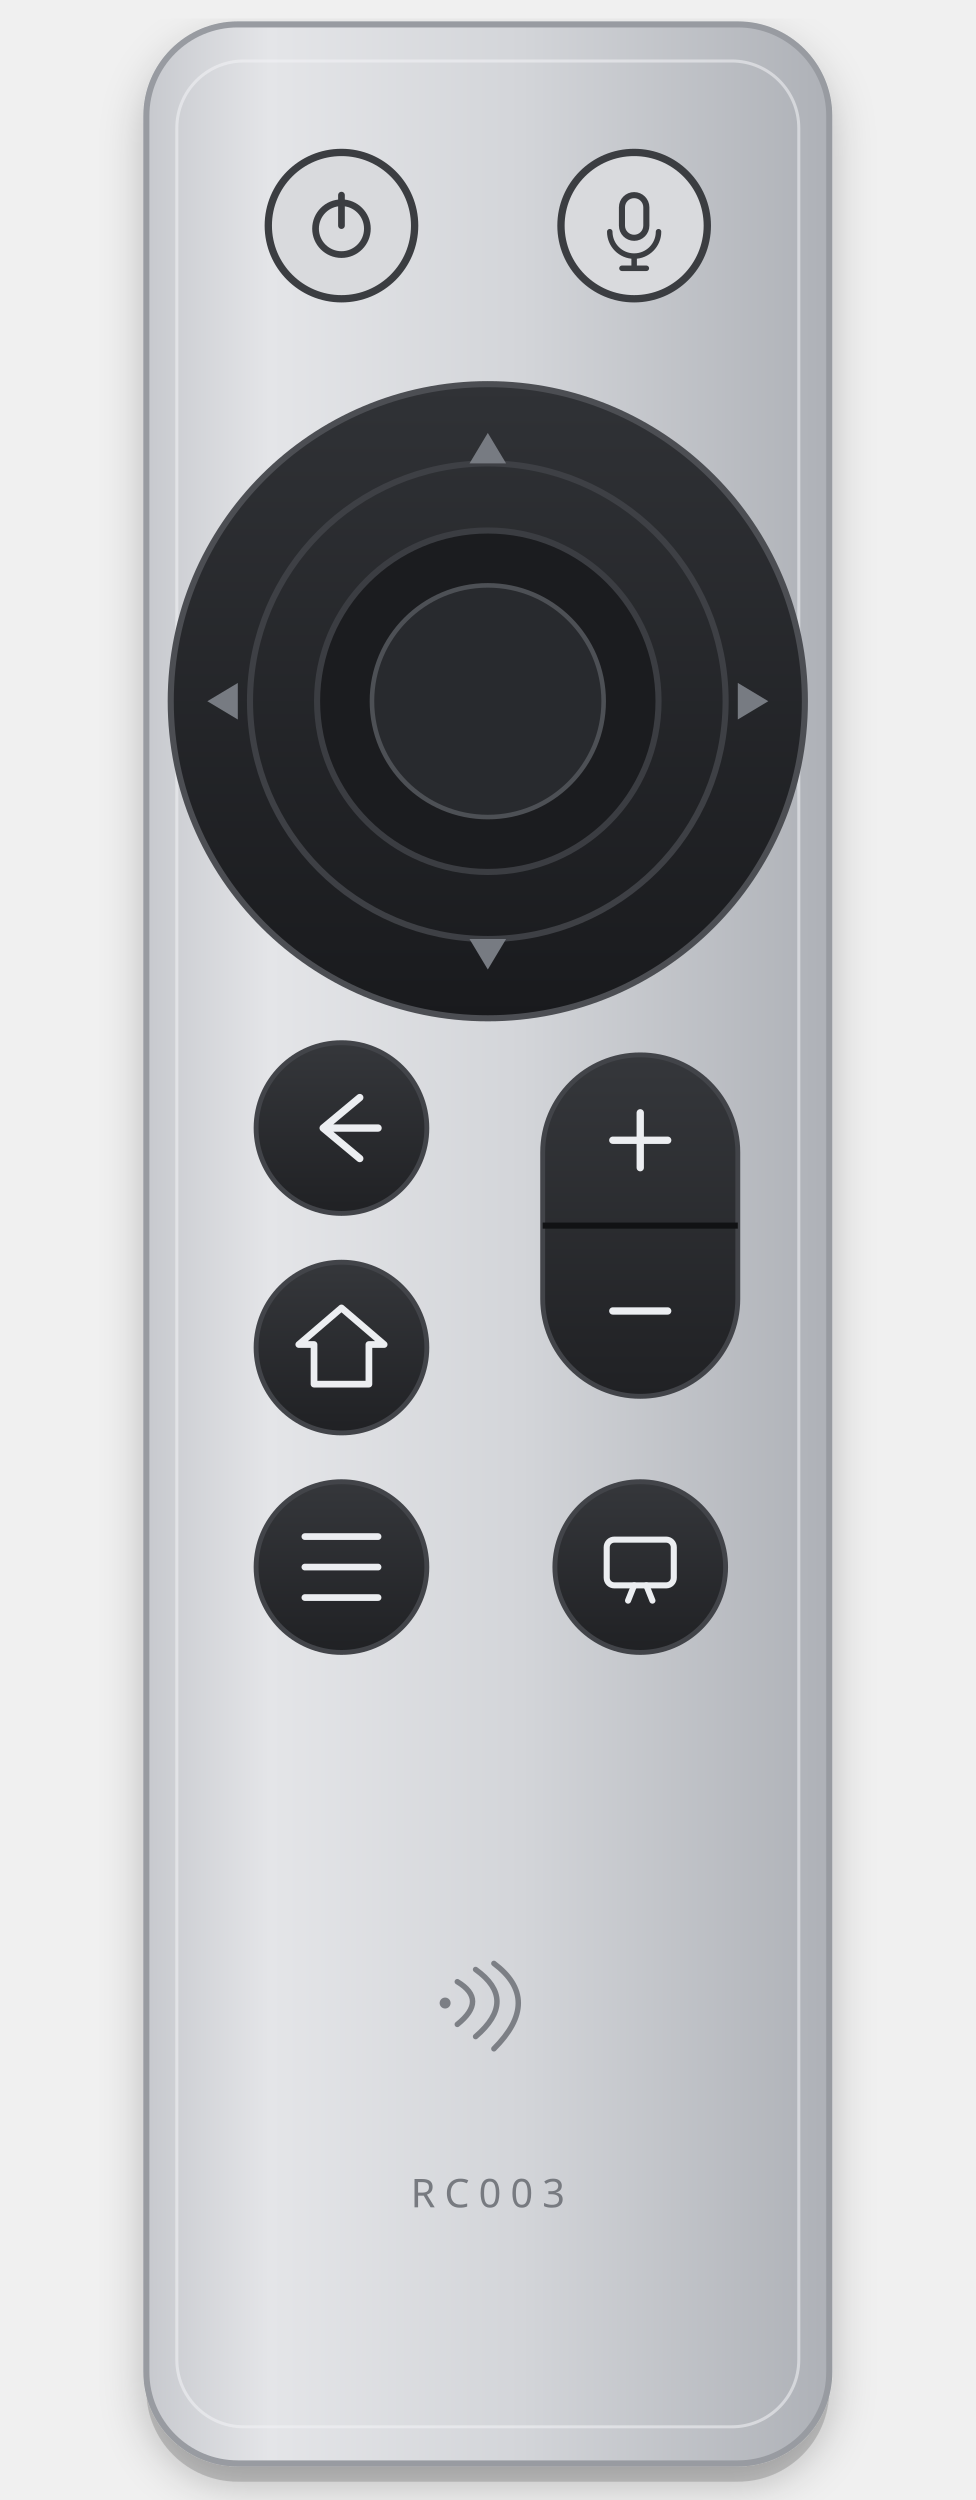
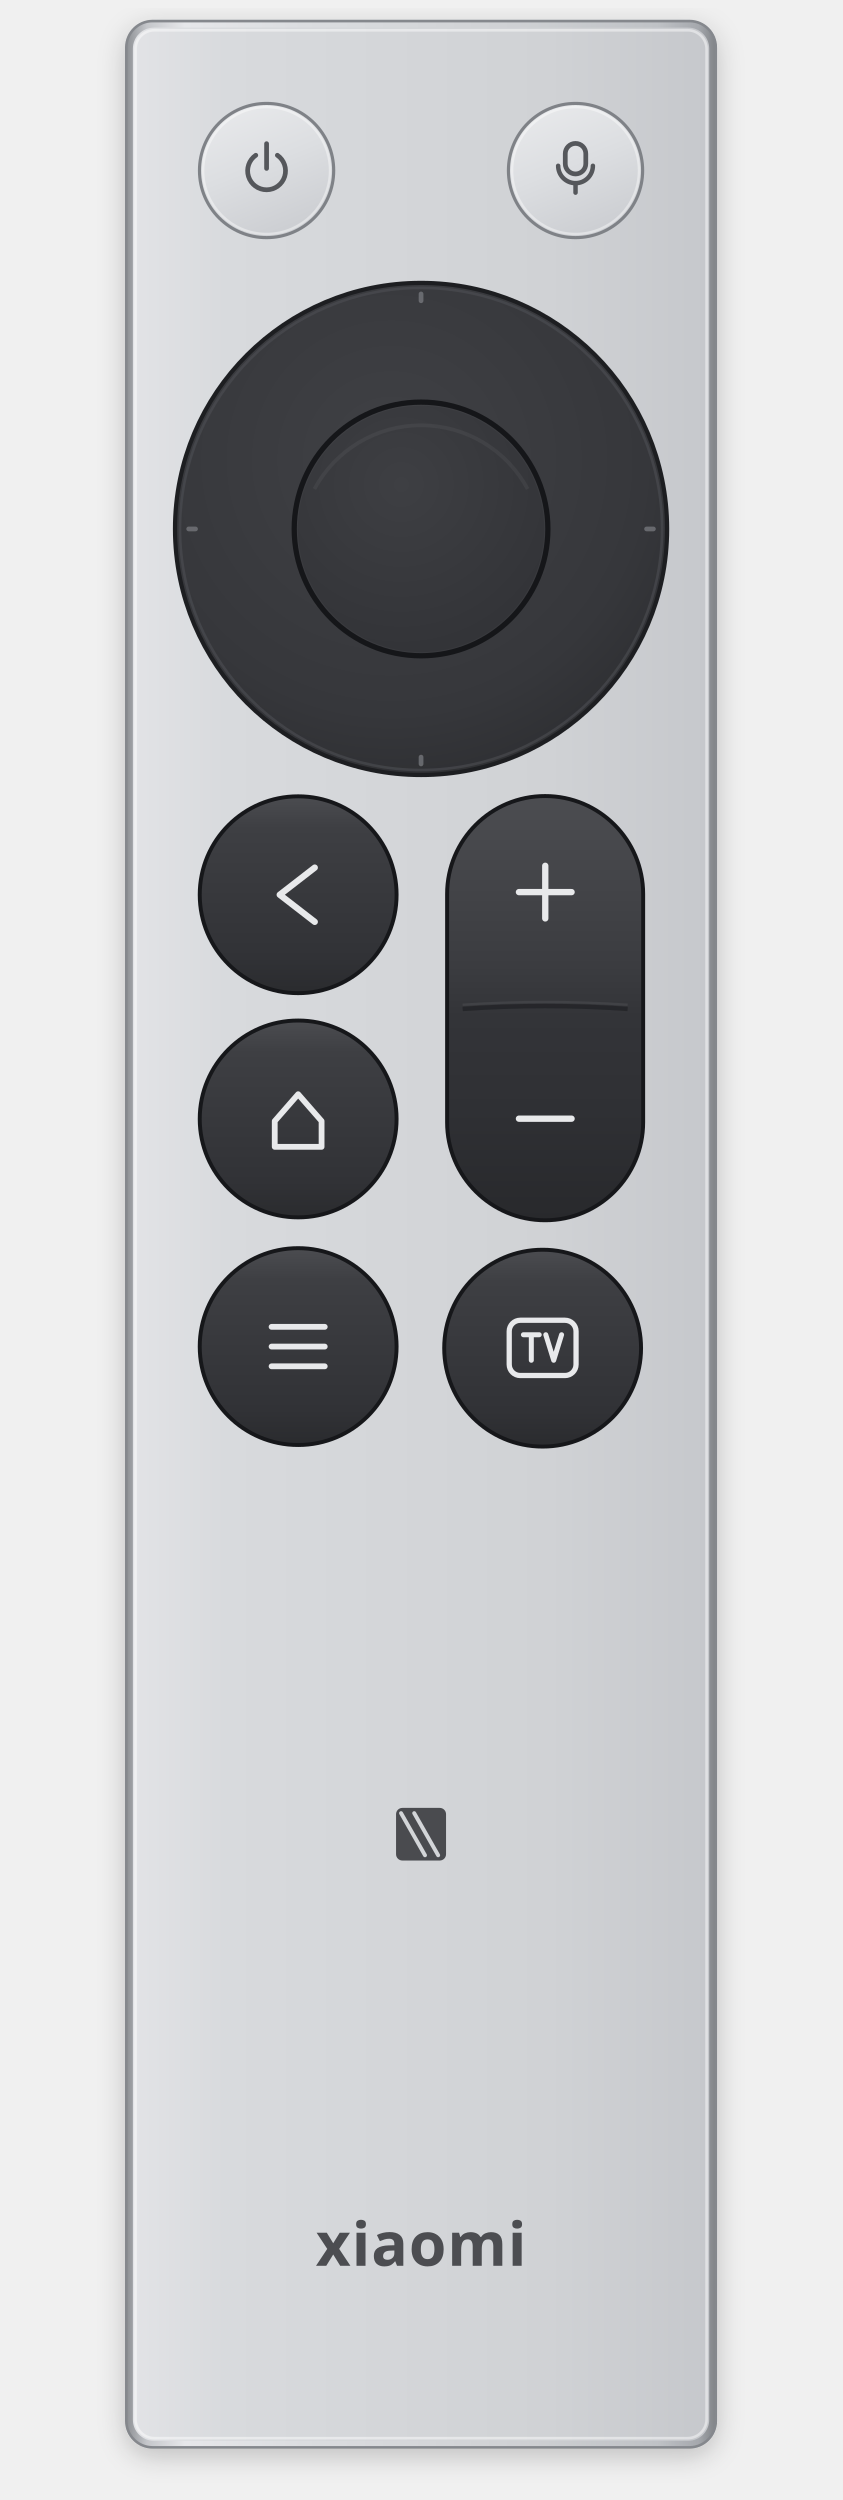
- <svg xmlns="http://www.w3.org/2000/svg" viewBox="0 0 320 820" width="320" height="820">
+ <svg xmlns="http://www.w3.org/2000/svg" viewBox="0 0 320 950" width="320" height="950">
  <defs>
-     <linearGradient id="metal" x1="0" y1="0" x2="1" y2="0">
-       <stop offset="0" stop-color="#c7c9ce" />
-       <stop offset="0.18" stop-color="#e4e5e8" />
-       <stop offset="0.55" stop-color="#d3d5d9" />
-       <stop offset="1" stop-color="#aeb1b7" />
+     <linearGradient id="body-metal" x1="0" y1="0" x2="1" y2="0">
+       <stop offset="0" stop-color="#8b8e92" />
+       <stop offset="0.035" stop-color="#c4c6ca" />
+       <stop offset="0.10" stop-color="#e6e7ea" />
+       <stop offset="0.30" stop-color="#dbdde0" />
+       <stop offset="0.66" stop-color="#cfd1d4" />
+       <stop offset="0.90" stop-color="#bfc2c6" />
+       <stop offset="0.97" stop-color="#a5a8ad" />
+       <stop offset="1" stop-color="#7f8286" />
    </linearGradient>
-     <linearGradient id="key" x1="0" y1="0" x2="0" y2="1">
-       <stop offset="0" stop-color="#35373b" />
-       <stop offset="1" stop-color="#202124" />
+     <linearGradient id="face-metal" x1="0" y1="0" x2="1" y2="0">
+       <stop offset="0" stop-color="#e2e3e6" />
+       <stop offset="0.16" stop-color="#d8dadd" />
+       <stop offset="0.72" stop-color="#d0d2d5" />
+       <stop offset="1" stop-color="#c6c8cc" />
    </linearGradient>
-     <linearGradient id="pad" x1="0" y1="0" x2="0" y2="1">
-       <stop offset="0" stop-color="#303236" />
-       <stop offset="1" stop-color="#191a1d" />
+     <linearGradient id="top-key" x1="0.15" y1="0" x2="0.55" y2="1">
+       <stop offset="0" stop-color="#e9eaec" />
+       <stop offset="0.5" stop-color="#dcdee1" />
+       <stop offset="1" stop-color="#ccced2" />
    </linearGradient>
-     <filter id="shadow" x="-20%" y="-5%" width="140%" height="112%">
-       <feDropShadow dx="0" dy="6" stdDeviation="7" flood-color="#000000" flood-opacity="0.22" />
+     <linearGradient id="key-face" x1="0" y1="0" x2="0" y2="1">
+       <stop offset="0" stop-color="#4b4c50" />
+       <stop offset="0.16" stop-color="#3e3f43" />
+       <stop offset="0.82" stop-color="#313236" />
+       <stop offset="1" stop-color="#2a2b2e" />
+     </linearGradient>
+     <linearGradient id="rocker-face" x1="0" y1="0" x2="0" y2="1">
+       <stop offset="0" stop-color="#4c4d51" />
+       <stop offset="0.40" stop-color="#3b3c40" />
+       <stop offset="0.52" stop-color="#333438" />
+       <stop offset="0.74" stop-color="#2f3034" />
+       <stop offset="1" stop-color="#28292c" />
+     </linearGradient>
+     <radialGradient id="pad-face" cx="0.44" cy="0.36" r="0.78">
+       <stop offset="0" stop-color="#404145" />
+       <stop offset="0.66" stop-color="#36373b" />
+       <stop offset="1" stop-color="#292a2d" />
+     </radialGradient>
+     <radialGradient id="pad-inner" cx="0.42" cy="0.32" r="0.85">
+       <stop offset="0" stop-color="#3e3f43" />
+       <stop offset="1" stop-color="#303135" />
+     </radialGradient>
+     <filter id="body-shadow" x="-15%" y="-4%" width="130%" height="110%">
+       <feDropShadow dx="0" dy="3" stdDeviation="5" flood-color="#000000" flood-opacity="0.20" />
    </filter>
+     <clipPath id="nfc-clip">
+       <rect x="150.5" y="687" width="19" height="20" rx="2.4" />
+     </clipPath>
  </defs>
-   <rect x="48" y="10" width="224" height="800" rx="30" fill="#000000" opacity="0.16" transform="translate(0 4)" />
-   <rect x="48" y="8" width="224" height="800" rx="30" fill="url(#metal)" stroke="#989ba1" stroke-width="2" filter="url(#shadow)" />
-   <rect x="58" y="20" width="204" height="776" rx="22" fill="none" stroke="#f2f3f5" stroke-width="1" opacity="0.55" />
-   <circle cx="112" cy="74" r="24" fill="#d9dadd" stroke="#3b3d41" stroke-width="2.4" />
-   <circle cx="112" cy="75" r="8.5" fill="none" stroke="#3b3d41" stroke-width="2.2" />
-   <path d="M112 64 L112 74" stroke="#3b3d41" stroke-width="2.2" stroke-linecap="round" />
-   <circle cx="208" cy="74" r="24" fill="#d9dadd" stroke="#3b3d41" stroke-width="2.4" />
-   <rect x="204" y="64" width="8" height="14" rx="4" fill="none" stroke="#3b3d41" stroke-width="2" />
-   <path d="M200 76 A8 8 0 0 0 216 76 M208 84 L208 88 M204 88 L212 88" fill="none" stroke="#3b3d41" stroke-width="1.8" stroke-linecap="round" />
-   <circle cx="160" cy="230" r="104" fill="url(#pad)" stroke="#4c4e53" stroke-width="2" />
-   <circle cx="160" cy="230" r="78" fill="none" stroke="#3e4045" stroke-width="2" />
-   <circle cx="160" cy="230" r="56" fill="#1b1c1f" stroke="#3b3d42" stroke-width="2" />
-   <circle cx="160" cy="230" r="38" fill="#282a2e" stroke="#4d5055" stroke-width="1.5" />
-   <path d="M160 142 L154 152 L166 152 Z" fill="#777b82" />
-   <path d="M160 318 L154 308 L166 308 Z" fill="#777b82" />
-   <path d="M68 230 L78 224 L78 236 Z" fill="#777b82" />
-   <path d="M252 230 L242 224 L242 236 Z" fill="#777b82" />
-   <circle cx="112" cy="370" r="28" fill="url(#key)" stroke="#424449" stroke-width="1.6" />
-   <path d="M118 360 L106 370 L118 380 M106 370 L124 370" fill="none" stroke="#eceef1" stroke-width="2.4" stroke-linecap="round" stroke-linejoin="round" />
-   <circle cx="112" cy="442" r="28" fill="url(#key)" stroke="#424449" stroke-width="1.6" />
-   <path d="M112 429 L98 441 L103 441 L103 454 L121 454 L121 441 L126 441 Z" fill="none" stroke="#eceef1" stroke-width="2.2" stroke-linejoin="round" />
-   <circle cx="112" cy="514" r="28" fill="url(#key)" stroke="#424449" stroke-width="1.6" />
-   <path d="M100 504 L124 504 M100 514 L124 514 M100 524 L124 524" stroke="#eceef1" stroke-width="2.2" stroke-linecap="round" />
-   <rect x="178" y="346" width="64" height="112" rx="32" fill="url(#key)" stroke="#424449" stroke-width="1.6" />
-   <path d="M178 402 L242 402" stroke="#111214" stroke-width="2" />
-   <path d="M201 374 L219 374 M210 365 L210 383" stroke="#eceef1" stroke-width="2.4" stroke-linecap="round" />
-   <path d="M201 430 L219 430" stroke="#eceef1" stroke-width="2.4" stroke-linecap="round" />
-   <circle cx="210" cy="514" r="28" fill="url(#key)" stroke="#424449" stroke-width="1.6" />
-   <rect x="199" y="505" width="22" height="15" rx="2.5" fill="none" stroke="#eceef1" stroke-width="2" />
-   <path d="M206 525 L208 520 M214 525 L212 520" stroke="#eceef1" stroke-width="2" stroke-linecap="round" />
-   <path d="M150 650 Q 160 656 150 664 M156 646 Q 170 656 156 668 M162 644 Q 178 656 162 672" fill="none" stroke="#7c7f85" stroke-width="1.8" stroke-linecap="round" />
-   <circle cx="146" cy="657" r="1.8" fill="#7c7f85" />
-   <text x="160" y="724" text-anchor="middle" font-family="sans-serif" font-size="13" letter-spacing="3" fill="#777a80">RC003</text>
+   <rect x="48" y="8" width="224" height="922" rx="10" fill="url(#body-metal)" stroke="#85888d" stroke-width="1" filter="url(#body-shadow)" />
+   <rect x="50.5" y="10.5" width="219" height="917" rx="8" fill="url(#face-metal)" />
+   <rect x="51.5" y="11.5" width="217" height="915" rx="7.2" fill="none" stroke="#ffffff" stroke-opacity="0.45" stroke-width="1" />
+   <circle cx="101.3" cy="64.8" r="25.5" fill="url(#top-key)" stroke="#7f8287" stroke-width="1.2" />
+   <circle cx="101.3" cy="64.8" r="24.1" fill="none" stroke="#ffffff" stroke-opacity="0.40" stroke-width="0.9" />
+   <g fill="none" stroke="#55575b" stroke-width="1.8" stroke-linecap="round">
+     <path d="M97.2 59.0 A7.2 7.2 0 1 0 105.4 59.0" />
+     <path d="M101.3 54.6 L101.3 64.0" />
+   </g>
+   <circle cx="218.7" cy="64.8" r="25.5" fill="url(#top-key)" stroke="#7f8287" stroke-width="1.2" />
+   <circle cx="218.7" cy="64.8" r="24.1" fill="none" stroke="#ffffff" stroke-opacity="0.40" stroke-width="0.9" />
+   <g fill="none" stroke="#55575b" stroke-linecap="round">
+     <rect x="214.8" y="54.5" width="7.8" height="11.6" rx="3.9" stroke-width="1.8" />
+     <path d="M212.1 63.0 A6.6 6.6 0 0 0 225.3 63.0" stroke-width="1.7" />
+     <path d="M218.7 69.6 L218.7 73.2" stroke-width="1.7" />
+   </g>
+   <circle cx="160" cy="201" r="93.5" fill="url(#pad-face)" stroke="#1d1e21" stroke-width="1.6" />
+   <circle cx="160" cy="201" r="91.6" fill="none" stroke="#4f5055" stroke-width="1" opacity="0.55" />
+   <circle cx="160" cy="201" r="48.2" fill="none" stroke="#151619" stroke-width="2" />
+   <circle cx="160" cy="201" r="46.8" fill="url(#pad-inner)" />
+   <path d="M119.5 185.8 A46 46 0 0 1 200.5 185.8" fill="none" stroke="#ffffff" stroke-opacity="0.05" stroke-width="1.4" />
+   <g fill="#787a7f" opacity="0.75">
+     <rect x="159.1" y="110.8" width="1.8" height="4.4" rx="0.9" />
+     <rect x="159.1" y="286.8" width="1.8" height="4.4" rx="0.9" />
+     <rect x="70.8" y="200.1" width="4.4" height="1.8" rx="0.9" />
+     <rect x="244.8" y="200.1" width="4.4" height="1.8" rx="0.9" />
+   </g>
+   <circle cx="113.3" cy="340" r="37.4" fill="url(#key-face)" stroke="#16171a" stroke-width="1.5" />
+   <path d="M119.6 329.7 L106.3 340 L119.6 350.3" fill="none" stroke="#e8e9eb" stroke-width="2.4" stroke-linecap="round" stroke-linejoin="round" />
+   <circle cx="113.3" cy="425.2" r="37.4" fill="url(#key-face)" stroke="#16171a" stroke-width="1.5" />
+   <path d="M104.4 426.0 L113.3 415.8 L122.2 426.0 L122.2 435.8 L104.4 435.8 Z" fill="none" stroke="#e8e9eb" stroke-width="2.2" stroke-linejoin="round" />
+   <circle cx="113.3" cy="511.7" r="37.4" fill="url(#key-face)" stroke="#16171a" stroke-width="1.5" />
+   <path d="M103.2 504.2 H123.4 M103.2 511.7 H123.4 M103.2 519.2 H123.4" fill="none" stroke="#e8e9eb" stroke-width="2.2" stroke-linecap="round" />
+   <rect x="169.9" y="302.5" width="74.5" height="161.2" rx="37.25" fill="url(#rocker-face)" stroke="#16171a" stroke-width="1.5" />
+   <path d="M175.8 383.4 Q207.2 381.2 238.5 383.4" fill="none" stroke="#191a1d" stroke-width="1.7" opacity="0.55" />
+   <path d="M175.8 381.8 Q207.2 379.7 238.5 381.8" fill="none" stroke="#ffffff" stroke-width="0.9" opacity="0.06" />
+   <path d="M197.2 339.0 H217.2 M207.2 329.0 V349.0" fill="none" stroke="#e8e9eb" stroke-width="2.4" stroke-linecap="round" />
+   <path d="M197.2 425.1 H217.2" fill="none" stroke="#e8e9eb" stroke-width="2.4" stroke-linecap="round" />
+   <circle cx="206.2" cy="512.3" r="37.4" fill="url(#key-face)" stroke="#16171a" stroke-width="1.5" />
+   <g fill="none" stroke="#e8e9eb" stroke-linecap="round" stroke-linejoin="round">
+     <rect x="193.5" y="501.7" width="25.4" height="21.0" rx="4.2" stroke-width="2" />
+     <path d="M198.9 507.2 H204.9 M201.9 507.2 V516.9" stroke-width="1.9" />
+     <path d="M207.4 507.2 L210.4 516.9 L213.4 507.2" stroke-width="1.9" />
+   </g>
+   <rect x="150.5" y="687" width="19" height="20" rx="2.4" fill="#4a4b4f" />
+   <g clip-path="url(#nfc-clip)" stroke="#d3d5d8" stroke-width="1.5" stroke-linecap="round">
+     <path d="M152.4 689 L161.5 705" />
+     <path d="M157.4 689 L166.5 705" />
+   </g>
+   <text x="160" y="861" text-anchor="middle" font-family="'Noto Sans', 'DejaVu Sans', sans-serif" font-size="23" font-weight="600" letter-spacing="0.4" fill="#4c4d51">xiaomi</text>
</svg>
